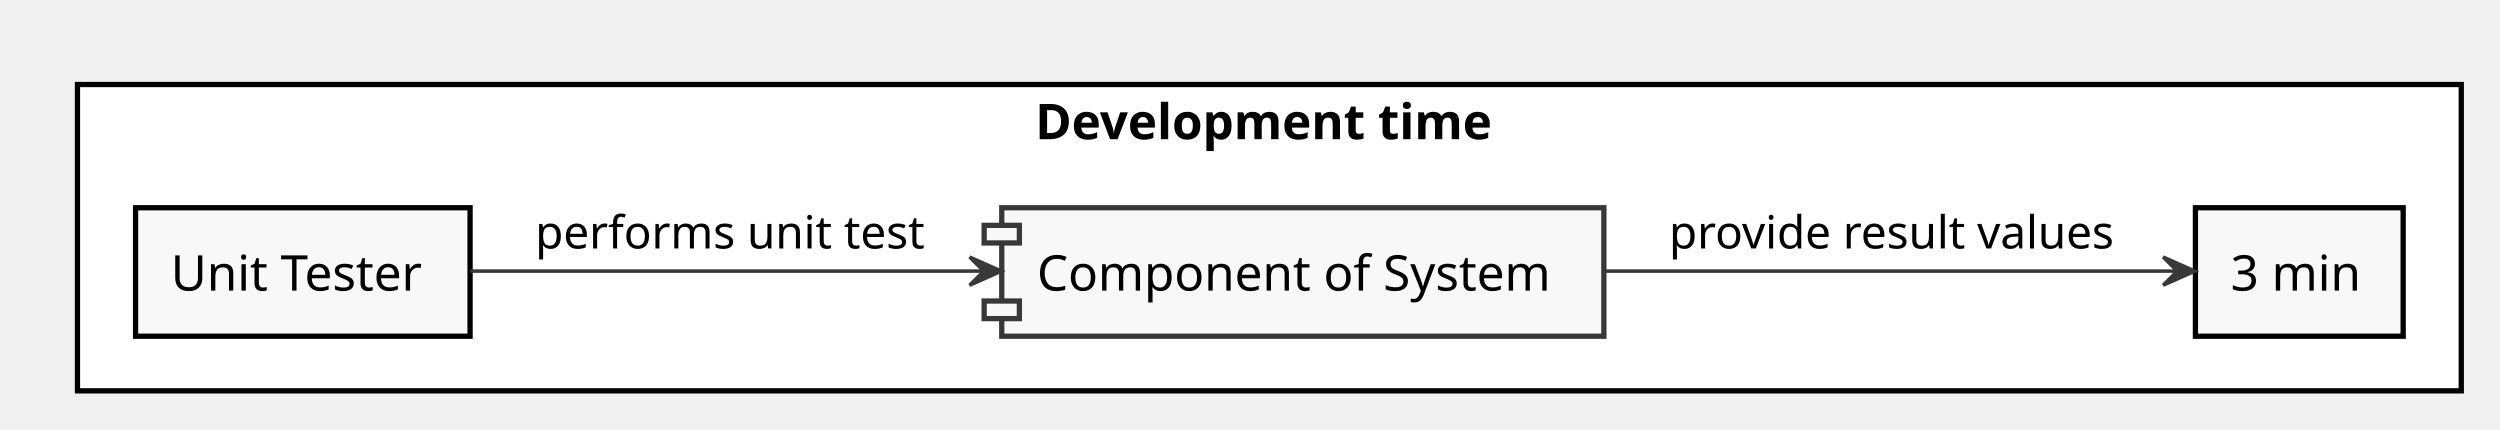
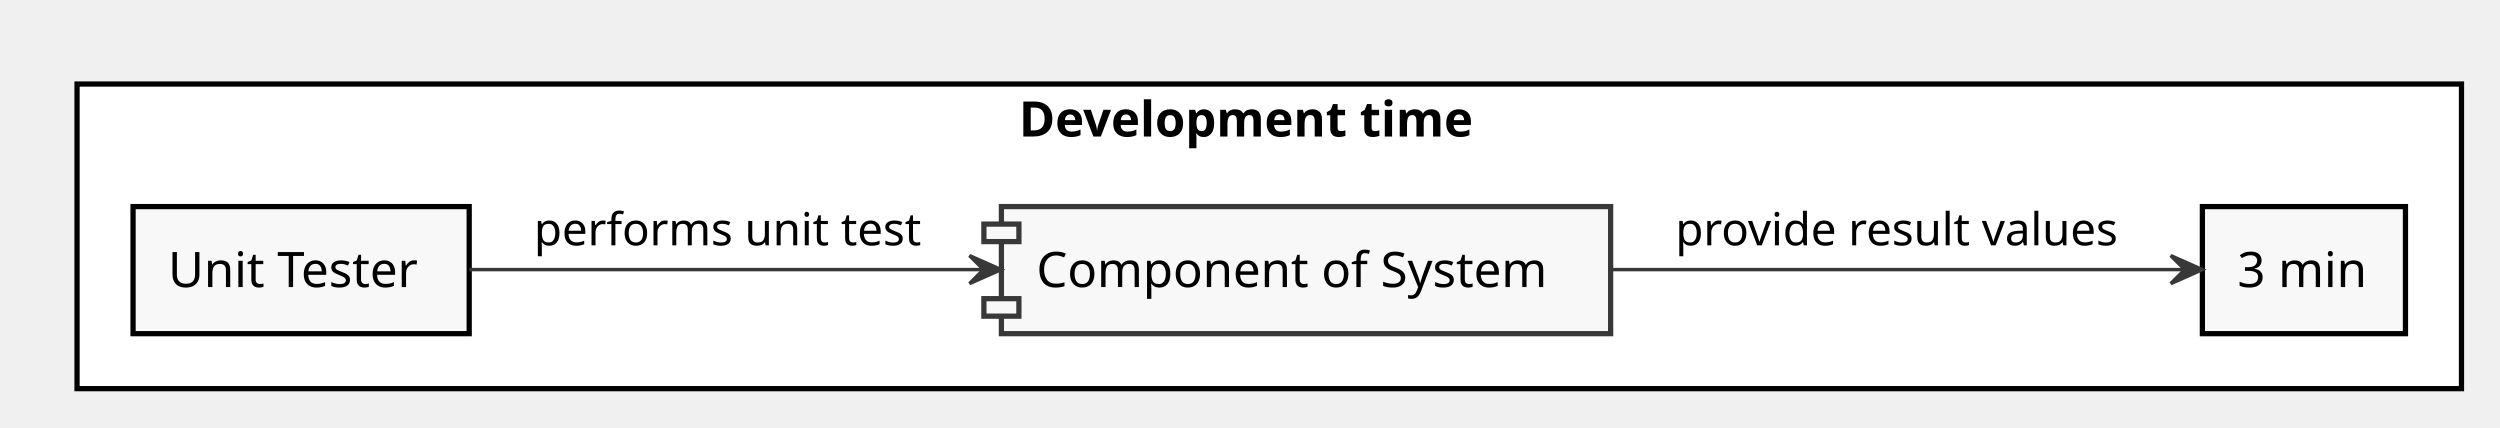
- <svg xmlns="http://www.w3.org/2000/svg" contentScriptType="application/ecmascript" contentStyleType="text/css" height="122px" preserveAspectRatio="none" style="width:710px;height:122px;" version="1.1" viewBox="0 0 710 122" width="710px" zoomAndPan="magnify">
+ <svg xmlns="http://www.w3.org/2000/svg" contentScriptType="application/ecmascript" contentStyleType="text/css" height="122px" preserveAspectRatio="none" style="width:714px;height:122px;" version="1.1" viewBox="0 0 714 122" width="714px" zoomAndPan="magnify">
  <defs />
  <g>
-     <rect fill="#FFFFFF" height="87" style="stroke: #000000; stroke-width: 1.5;" width="677" x="22" y="24" />
-     <text fill="#000000" font-family="sans-serif" font-size="14" font-weight="bold" lengthAdjust="spacingAndGlyphs" textLength="133" x="294" y="39.535">Development time</text>
-     <rect fill="#F8F8F8" height="36.488" style="stroke: #000000; stroke-width: 1.5;" width="95" x="38.5" y="59" />
-     <text fill="#000000" font-family="sans-serif" font-size="14" lengthAdjust="spacingAndGlyphs" textLength="75" x="48.5" y="82.535">Unit Tester</text>
-     <rect fill="#F8F8F8" height="36.488" style="stroke: #000000; stroke-width: 1.5;" width="59" x="623.5" y="59" />
-     <text fill="#000000" font-family="sans-serif" font-size="14" lengthAdjust="spacingAndGlyphs" textLength="39" x="633.5" y="82.535">3 min</text>
-     <rect fill="#F8F8F8" height="36.488" style="stroke: #383838; stroke-width: 1.5;" width="171" x="284.5" y="59" />
-     <rect fill="#F8F8F8" height="5" style="stroke: #383838; stroke-width: 1.5;" width="10" x="279.5" y="64" />
-     <rect fill="#F8F8F8" height="5" style="stroke: #383838; stroke-width: 1.5;" width="10" x="279.5" y="85.488" />
-     <text fill="#000000" font-family="sans-serif" font-size="14" lengthAdjust="spacingAndGlyphs" textLength="151" x="294.5" y="82.535">Component of System</text>
-     <path d="M133.54,77 C173.15,77 230.71,77 279.12,77 " fill="none" id="Source-&gt;Component of System" style="stroke: #383838; stroke-width: 1.0;" />
-     <polygon fill="#383838" points="284.38,77,275.38,73,279.38,77,275.38,81,284.38,77" style="stroke: #383838; stroke-width: 1.0;" />
-     <text fill="#000000" font-family="sans-serif" font-size="13" lengthAdjust="spacingAndGlyphs" textLength="114" x="152" y="70.568">performs unit test</text>
-     <path d="M455.68,77 C510.17,77 577.82,77 618.08,77 " fill="none" id="Component of System-&gt;Measure" style="stroke: #383838; stroke-width: 1.0;" />
-     <polygon fill="#383838" points="623.34,77,614.34,73,618.34,77,614.34,81,623.34,77" style="stroke: #383838; stroke-width: 1.0;" />
-     <text fill="#000000" font-family="sans-serif" font-size="13" lengthAdjust="spacingAndGlyphs" textLength="131" x="474" y="70.568">provide result values</text>
+     <rect fill="#FFFFFF" height="87" style="stroke: #000000; stroke-width: 1.5;" width="681" x="22" y="24" />
+     <text fill="#000000" font-family="sans-serif" font-size="14" font-weight="bold" lengthAdjust="spacingAndGlyphs" textLength="143" x="291" y="38.995">Development time</text>
+     <rect fill="#F8F8F8" height="36.297" style="stroke: #000000; stroke-width: 1.5;" width="96" x="38" y="59" />
+     <text fill="#000000" font-family="sans-serif" font-size="14" lengthAdjust="spacingAndGlyphs" textLength="76" x="48" y="81.995">Unit Tester</text>
+     <rect fill="#F8F8F8" height="36.297" style="stroke: #000000; stroke-width: 1.5;" width="58" x="629" y="59" />
+     <text fill="#000000" font-family="sans-serif" font-size="14" lengthAdjust="spacingAndGlyphs" textLength="38" x="639" y="81.995">3 min</text>
+     <rect fill="#F8F8F8" height="36.297" style="stroke: #383838; stroke-width: 1.5;" width="174" x="286" y="59" />
+     <rect fill="#F8F8F8" height="5" style="stroke: #383838; stroke-width: 1.5;" width="10" x="281" y="64" />
+     <rect fill="#F8F8F8" height="5" style="stroke: #383838; stroke-width: 1.5;" width="10" x="281" y="85.297" />
+     <text fill="#000000" font-family="sans-serif" font-size="14" lengthAdjust="spacingAndGlyphs" textLength="154" x="296" y="81.995">Component of System</text>
+     <path d="M134.04,77 C173.99,77 232.02,77 280.89,77 " fill="none" id="Source-&gt;Component of System" style="stroke: #383838; stroke-width: 1.0;" />
+     <polygon fill="#383838" points="285.89,77,276.89,73,280.89,77,276.89,81,285.89,77" style="stroke: #383838; stroke-width: 1.0;" />
+     <text fill="#000000" font-family="sans-serif" font-size="13" lengthAdjust="spacingAndGlyphs" textLength="115" x="152.5" y="70.067">performs unit test</text>
+     <path d="M460.06,77 C515.2,77 583.47,77 623.72,77 " fill="none" id="Component of System-&gt;Measure" style="stroke: #383838; stroke-width: 1.0;" />
+     <polygon fill="#383838" points="628.97,77,619.97,73,623.97,77,619.97,81,628.97,77" style="stroke: #383838; stroke-width: 1.0;" />
+     <text fill="#000000" font-family="sans-serif" font-size="13" lengthAdjust="spacingAndGlyphs" textLength="132" x="478.5" y="70.067">provide result values</text>
  </g>
</svg>
